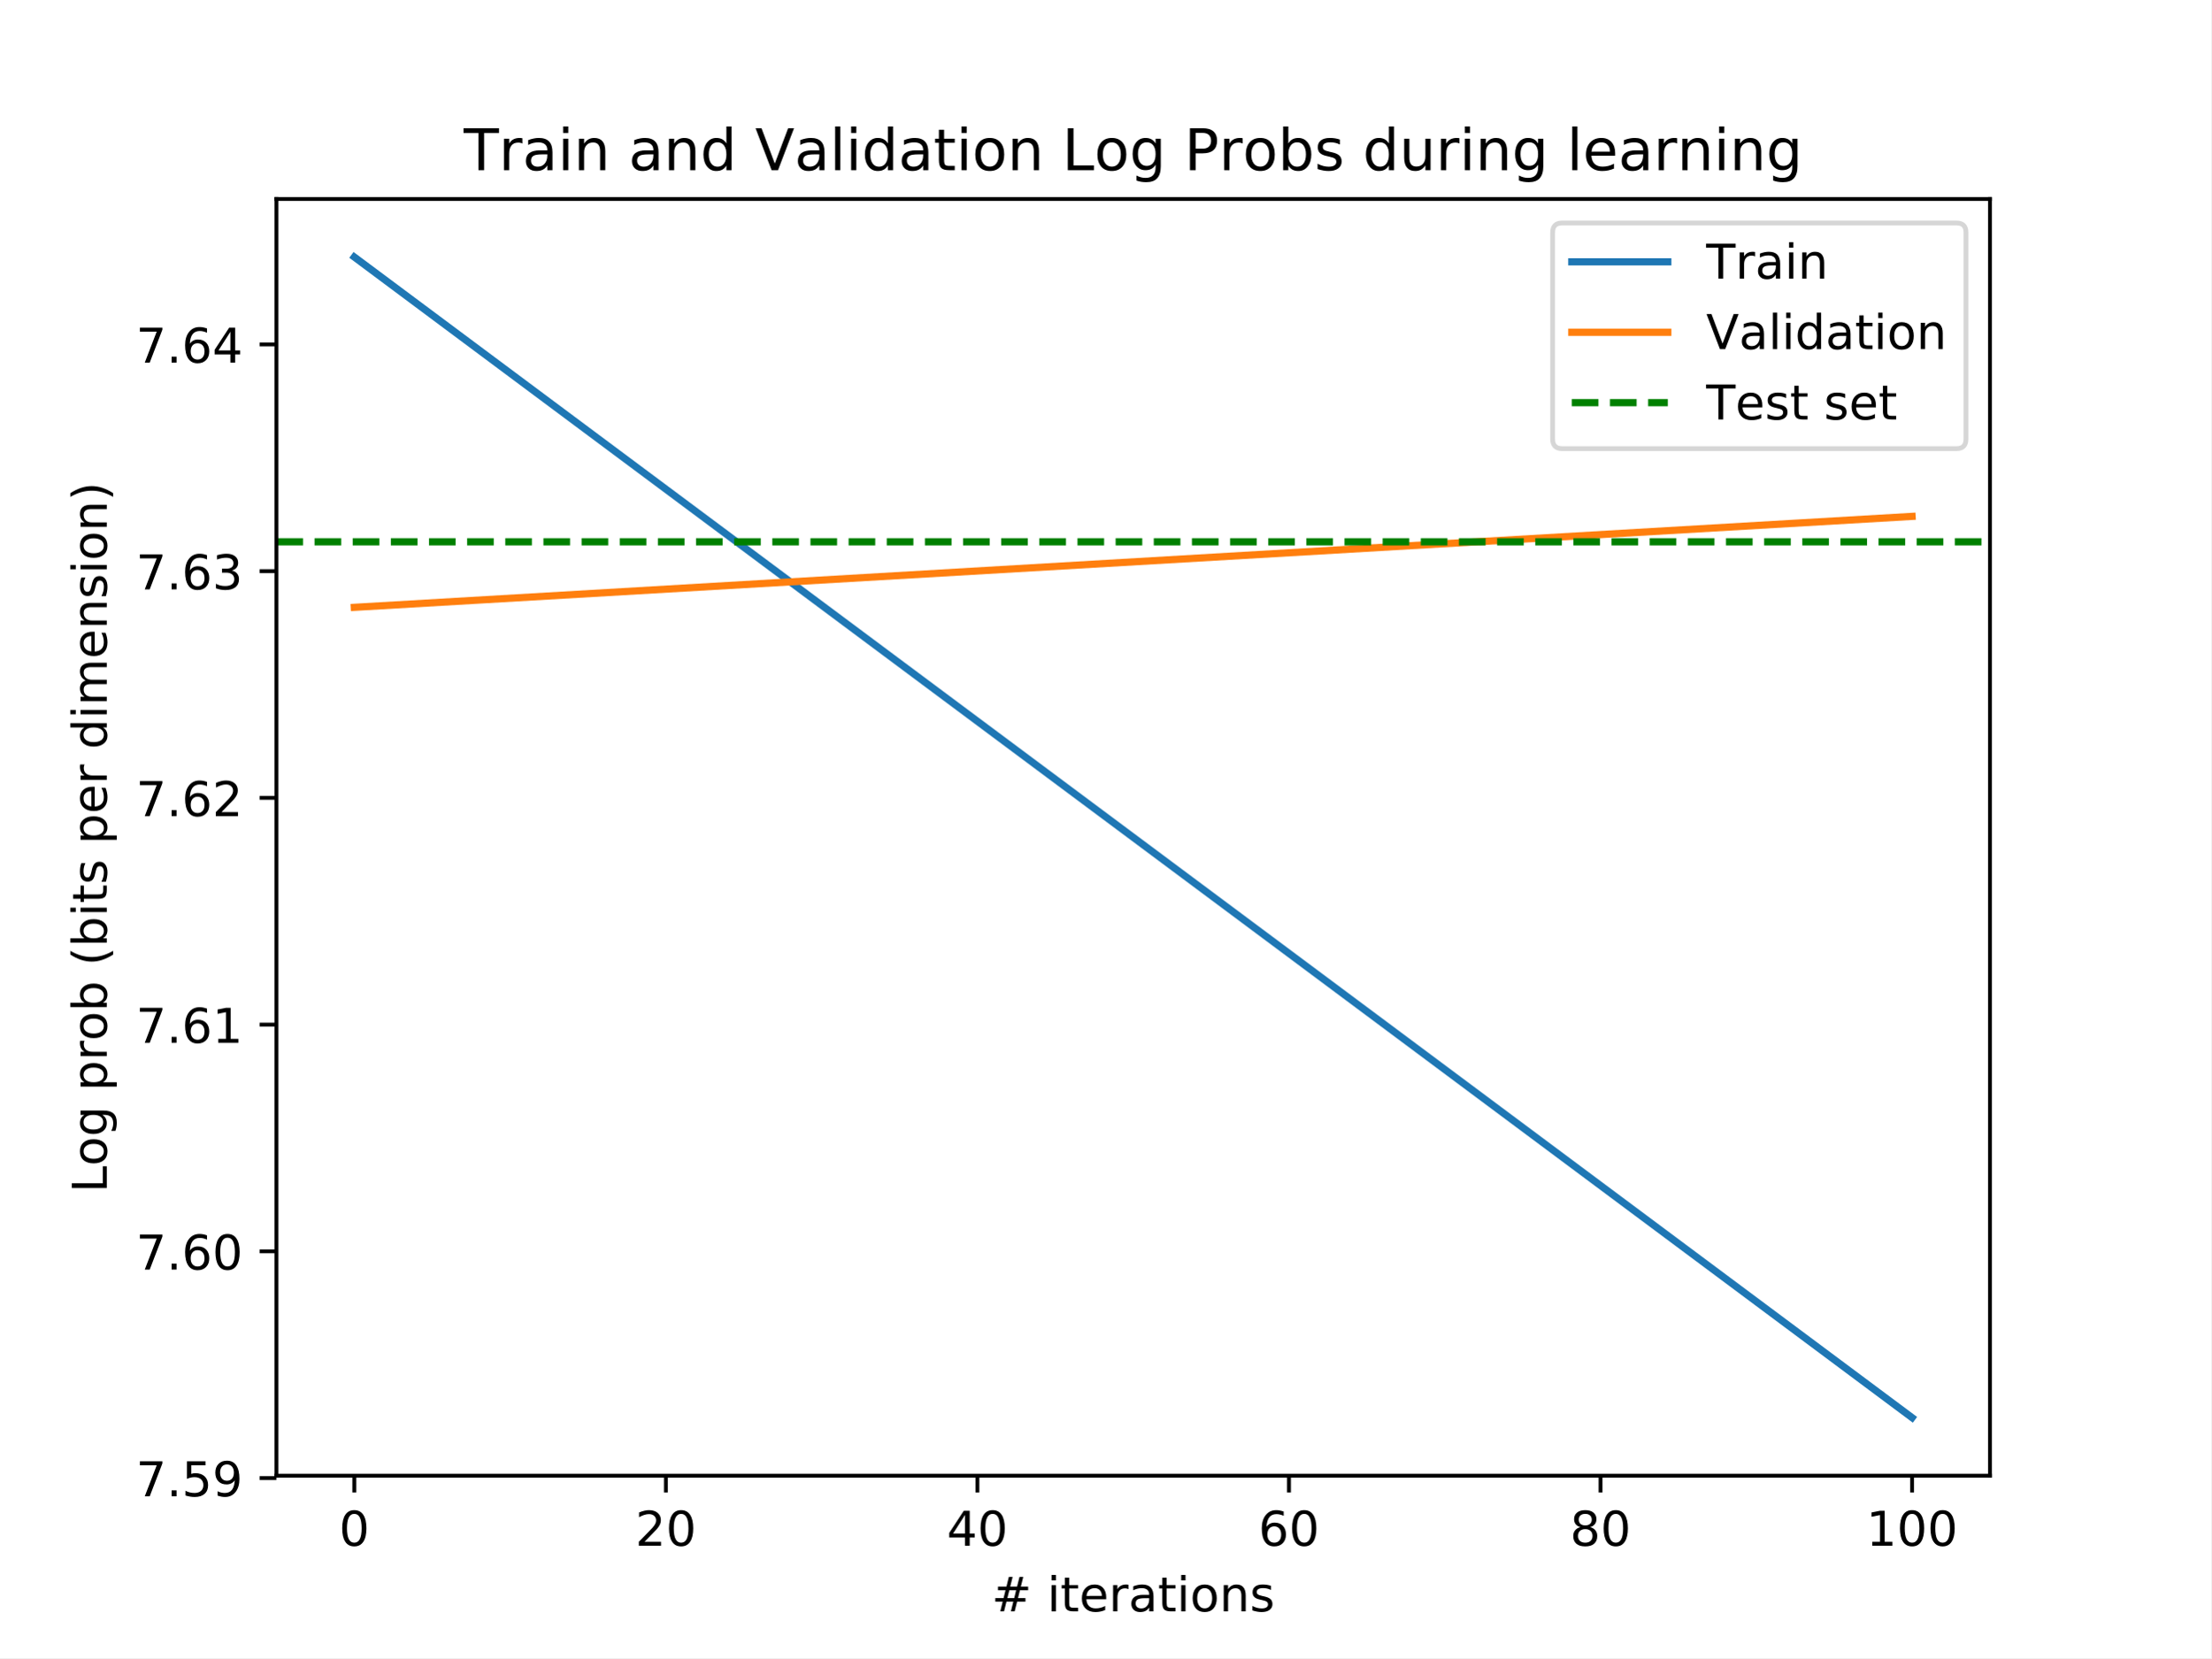
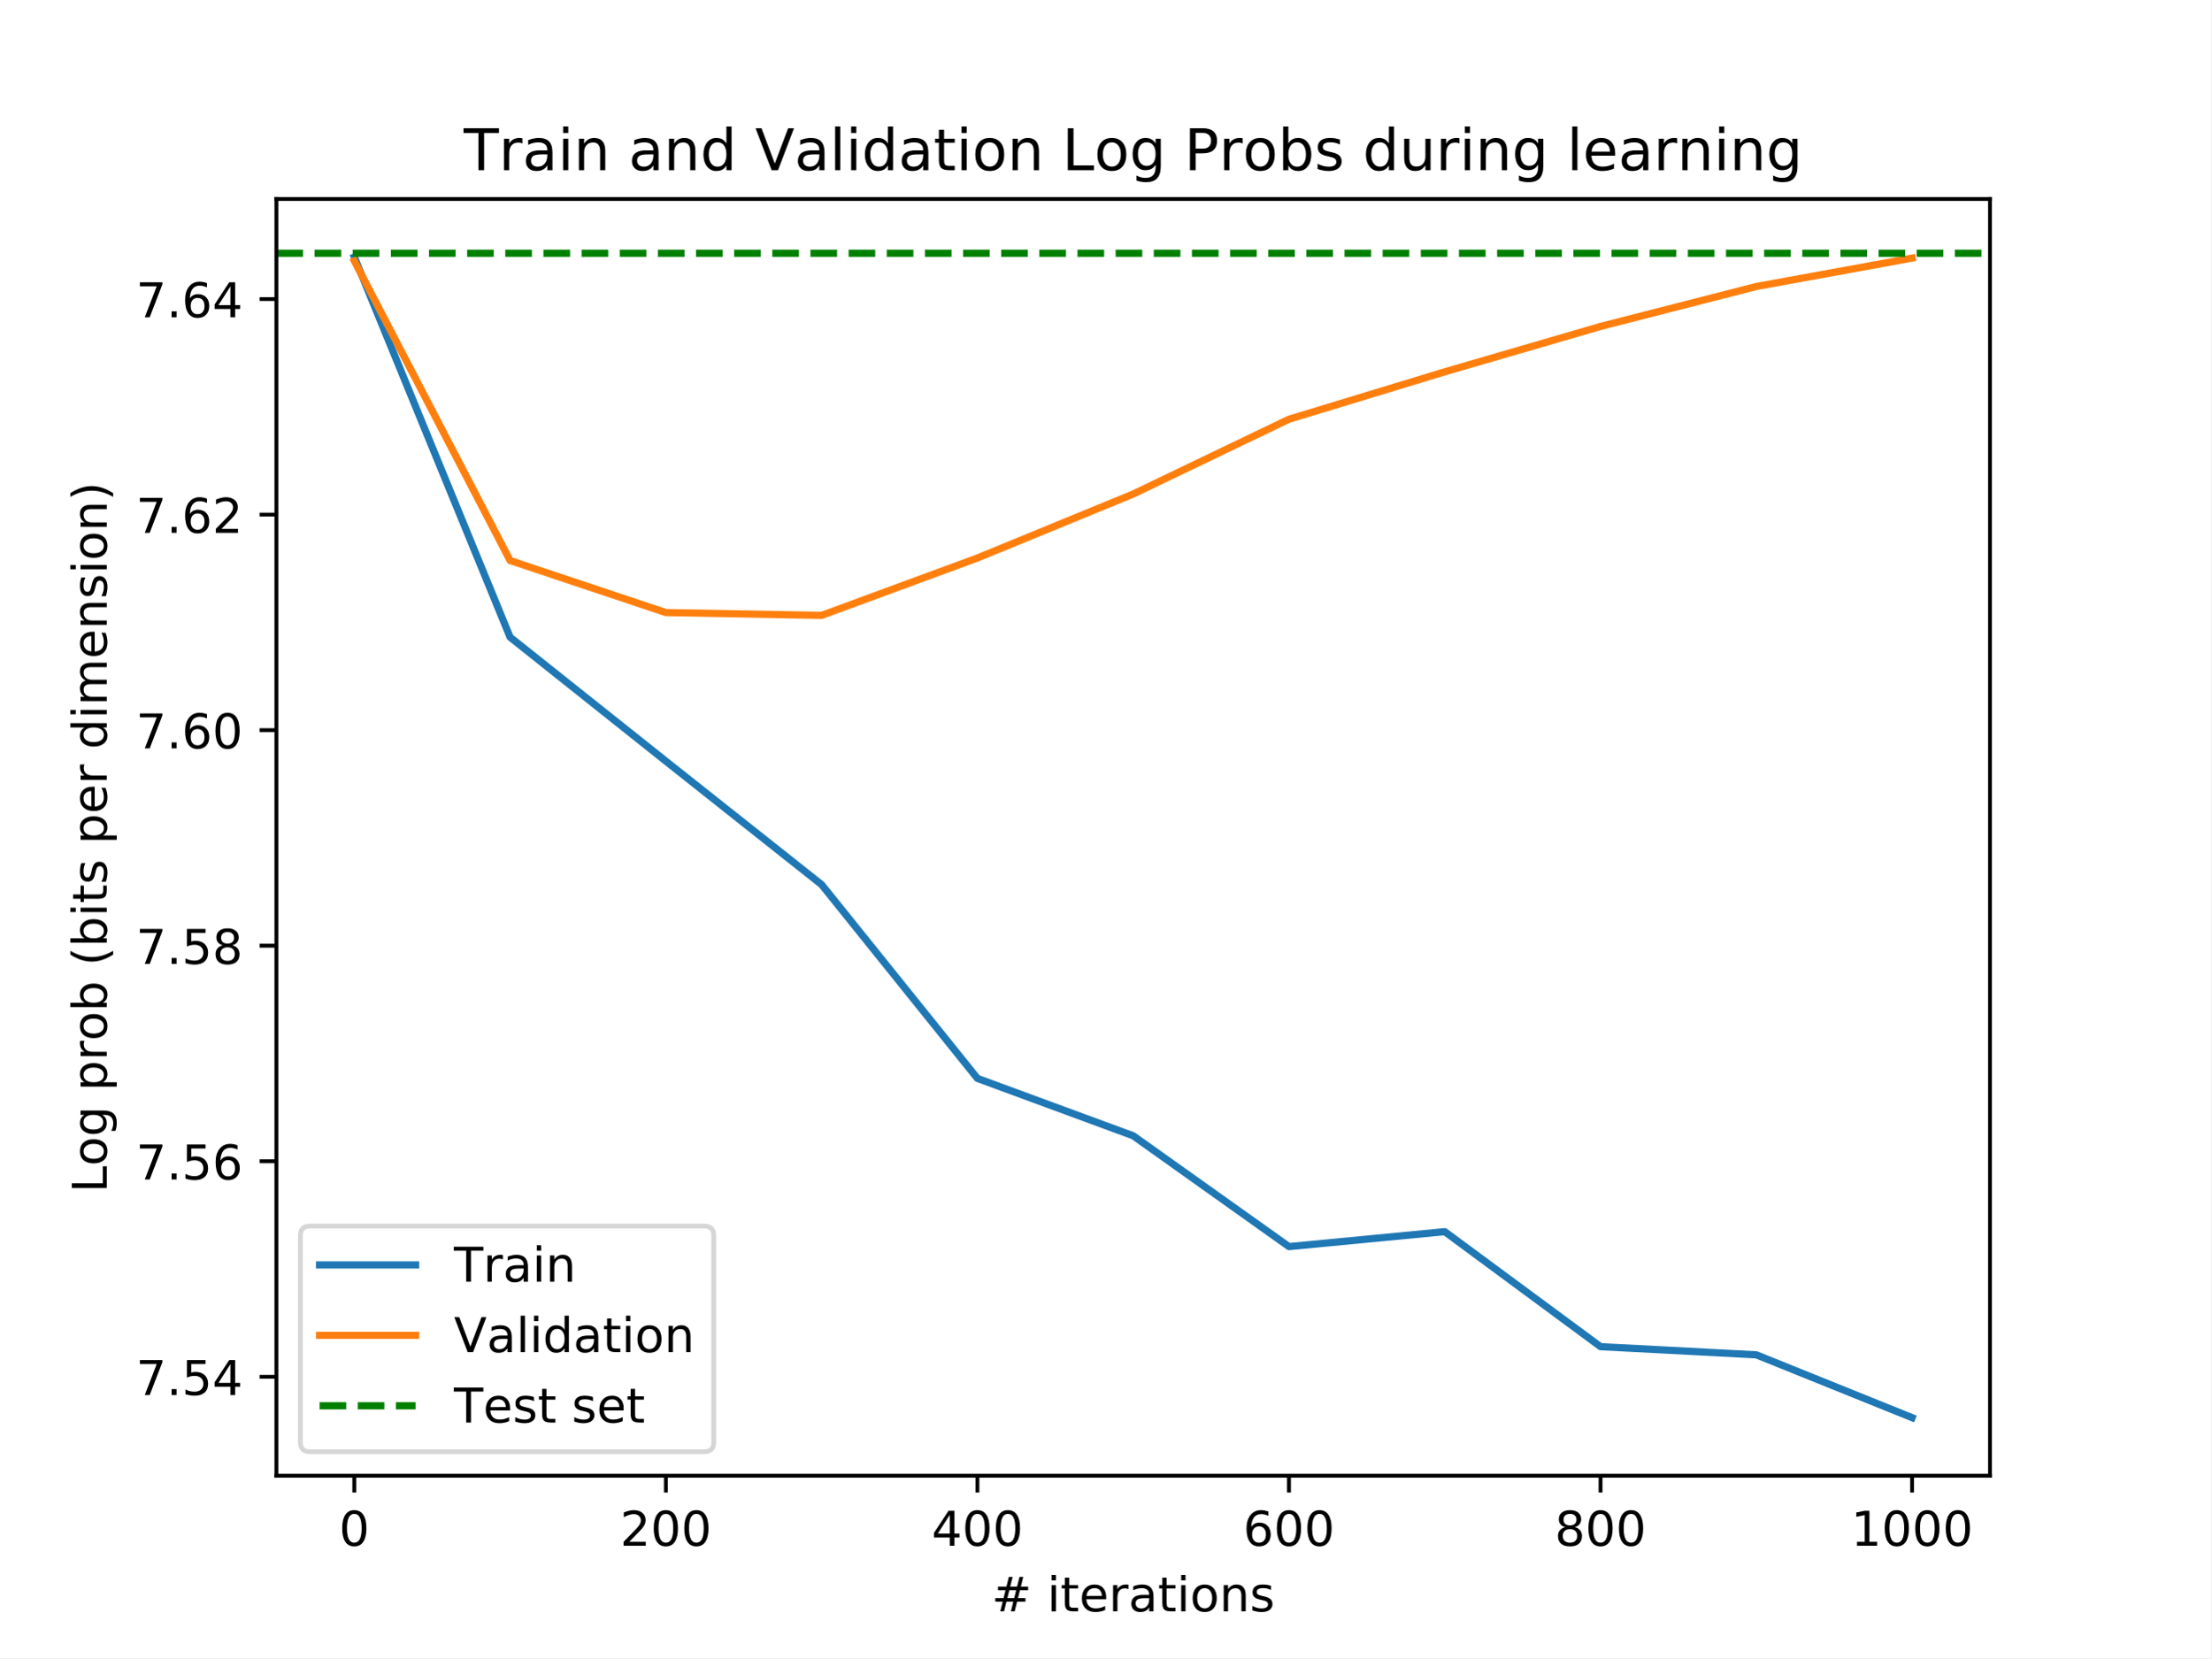
<svg xmlns="http://www.w3.org/2000/svg" xmlns:xlink="http://www.w3.org/1999/xlink" height="345.6pt" version="1.1" viewBox="0 0 460.8 345.6" width="460.8pt">
  <defs>
    <style type="text/css">
*{stroke-linecap:butt;stroke-linejoin:round;}
  </style>
  </defs>
  <g id="figure_1">
    <g id="patch_1">
      <path d="M 0 345.6  L 460.8 345.6  L 460.8 0  L 0 0  z " style="fill:#ffffff;" />
    </g>
    <g id="axes_1">
      <g id="patch_2">
        <path d="M 57.6 307.584  L 414.72 307.584  L 414.72 41.472  L 57.6 41.472  z " style="fill:#ffffff;" />
      </g>
      <g id="matplotlib.axis_1">
        <g id="xtick_1">
          <g id="line2d_1">
            <defs>
-               <path d="M 0 0  L 0 3.5  " id="m08002d81bd" style="stroke:#000000;stroke-width:0.8;" />
-             </defs>
-             <g>
-               <use style="stroke:#000000;stroke-width:0.8;" x="73.833" xlink:href="#m08002d81bd" y="307.584" />
+               <path d="M 0 0  L 0 3.5  " id="me7a1c5519e" style="stroke:#000000;stroke-width:0.8;" />
+             </defs>
+             <g>
+               <use style="stroke:#000000;stroke-width:0.8;" x="73.833" xlink:href="#me7a1c5519e" y="307.584" />
            </g>
          </g>
          <g id="text_1">
            <defs>
              <path d="M 31.781 66.406  Q 24.172 66.406 20.328 58.906  Q 16.5 51.422 16.5 36.375  Q 16.5 21.391 20.328 13.891  Q 24.172 6.391 31.781 6.391  Q 39.453 6.391 43.281 13.891  Q 47.125 21.391 47.125 36.375  Q 47.125 51.422 43.281 58.906  Q 39.453 66.406 31.781 66.406  z M 31.781 74.219  Q 44.047 74.219 50.516 64.516  Q 56.984 54.828 56.984 36.375  Q 56.984 17.969 50.516 8.266  Q 44.047 -1.422 31.781 -1.422  Q 19.531 -1.422 13.062 8.266  Q 6.594 17.969 6.594 36.375  Q 6.594 54.828 13.062 64.516  Q 19.531 74.219 31.781 74.219  z " id="DejaVuSans-48" />
            </defs>
            <g transform="translate(70.65148 322.1824)scale(0.1 -0.1)">
              <use xlink:href="#DejaVuSans-48" />
            </g>
          </g>
        </g>
        <g id="xtick_2">
          <g id="line2d_2">
            <g>
-               <use style="stroke:#000000;stroke-width:0.8;" x="138.764" xlink:href="#m08002d81bd" y="307.584" />
+               <use style="stroke:#000000;stroke-width:0.8;" x="138.764" xlink:href="#me7a1c5519e" y="307.584" />
            </g>
          </g>
          <g id="text_2">
            <defs>
              <path d="M 19.188 8.297  L 53.609 8.297  L 53.609 0  L 7.328 0  L 7.328 8.297  Q 12.938 14.109 22.625 23.891  Q 32.328 33.688 34.812 36.531  Q 39.547 41.844 41.422 45.531  Q 43.312 49.219 43.312 52.781  Q 43.312 58.594 39.234 62.25  Q 35.156 65.922 28.609 65.922  Q 23.969 65.922 18.812 64.312  Q 13.672 62.703 7.812 59.422  L 7.812 69.391  Q 13.766 71.781 18.938 73  Q 24.125 74.219 28.422 74.219  Q 39.75 74.219 46.484 68.547  Q 53.219 62.891 53.219 53.422  Q 53.219 48.922 51.531 44.891  Q 49.859 40.875 45.406 35.406  Q 44.188 33.984 37.641 27.219  Q 31.109 20.453 19.188 8.297  z " id="DejaVuSans-50" />
            </defs>
-             <g transform="translate(132.4011 322.1824)scale(0.1 -0.1)">
+             <g transform="translate(129.2199 322.1824)scale(0.1 -0.1)">
              <use xlink:href="#DejaVuSans-50" />
              <use x="63.623" xlink:href="#DejaVuSans-48" />
+               <use x="127.246" xlink:href="#DejaVuSans-48" />
            </g>
          </g>
        </g>
        <g id="xtick_3">
          <g id="line2d_3">
            <g>
-               <use style="stroke:#000000;stroke-width:0.8;" x="203.695" xlink:href="#m08002d81bd" y="307.584" />
+               <use style="stroke:#000000;stroke-width:0.8;" x="203.695" xlink:href="#me7a1c5519e" y="307.584" />
            </g>
          </g>
          <g id="text_3">
            <defs>
              <path d="M 37.797 64.312  L 12.891 25.391  L 37.797 25.391  z M 35.203 72.906  L 47.609 72.906  L 47.609 25.391  L 58.016 25.391  L 58.016 17.188  L 47.609 17.188  L 47.609 0  L 37.797 0  L 37.797 17.188  L 4.891 17.188  L 4.891 26.703  z " id="DejaVuSans-52" />
            </defs>
-             <g transform="translate(197.332 322.1824)scale(0.1 -0.1)">
+             <g transform="translate(194.1508 322.1824)scale(0.1 -0.1)">
              <use xlink:href="#DejaVuSans-52" />
              <use x="63.623" xlink:href="#DejaVuSans-48" />
+               <use x="127.246" xlink:href="#DejaVuSans-48" />
            </g>
          </g>
        </g>
        <g id="xtick_4">
          <g id="line2d_4">
            <g>
-               <use style="stroke:#000000;stroke-width:0.8;" x="268.625" xlink:href="#m08002d81bd" y="307.584" />
+               <use style="stroke:#000000;stroke-width:0.8;" x="268.625" xlink:href="#me7a1c5519e" y="307.584" />
            </g>
          </g>
          <g id="text_4">
            <defs>
              <path d="M 33.016 40.375  Q 26.375 40.375 22.484 35.828  Q 18.609 31.297 18.609 23.391  Q 18.609 15.531 22.484 10.953  Q 26.375 6.391 33.016 6.391  Q 39.656 6.391 43.531 10.953  Q 47.406 15.531 47.406 23.391  Q 47.406 31.297 43.531 35.828  Q 39.656 40.375 33.016 40.375  z M 52.594 71.297  L 52.594 62.312  Q 48.875 64.062 45.094 64.984  Q 41.312 65.922 37.594 65.922  Q 27.828 65.922 22.672 59.328  Q 17.531 52.734 16.797 39.406  Q 19.672 43.656 24.016 45.922  Q 28.375 48.188 33.594 48.188  Q 44.578 48.188 50.953 41.516  Q 57.328 34.859 57.328 23.391  Q 57.328 12.156 50.688 5.359  Q 44.047 -1.422 33.016 -1.422  Q 20.359 -1.422 13.672 8.266  Q 6.984 17.969 6.984 36.375  Q 6.984 53.656 15.188 63.938  Q 23.391 74.219 37.203 74.219  Q 40.922 74.219 44.703 73.484  Q 48.484 72.75 52.594 71.297  z " id="DejaVuSans-54" />
            </defs>
-             <g transform="translate(262.263 322.1824)scale(0.1 -0.1)">
+             <g transform="translate(259.0817 322.1824)scale(0.1 -0.1)">
              <use xlink:href="#DejaVuSans-54" />
              <use x="63.623" xlink:href="#DejaVuSans-48" />
+               <use x="127.246" xlink:href="#DejaVuSans-48" />
            </g>
          </g>
        </g>
        <g id="xtick_5">
          <g id="line2d_5">
            <g>
-               <use style="stroke:#000000;stroke-width:0.8;" x="333.556" xlink:href="#m08002d81bd" y="307.584" />
+               <use style="stroke:#000000;stroke-width:0.8;" x="333.556" xlink:href="#me7a1c5519e" y="307.584" />
            </g>
          </g>
          <g id="text_5">
            <defs>
              <path d="M 31.781 34.625  Q 24.75 34.625 20.719 30.859  Q 16.703 27.094 16.703 20.516  Q 16.703 13.922 20.719 10.156  Q 24.75 6.391 31.781 6.391  Q 38.812 6.391 42.859 10.172  Q 46.922 13.969 46.922 20.516  Q 46.922 27.094 42.891 30.859  Q 38.875 34.625 31.781 34.625  z M 21.922 38.812  Q 15.578 40.375 12.031 44.719  Q 8.5 49.078 8.5 55.328  Q 8.5 64.062 14.719 69.141  Q 20.953 74.219 31.781 74.219  Q 42.672 74.219 48.875 69.141  Q 55.078 64.062 55.078 55.328  Q 55.078 49.078 51.531 44.719  Q 48 40.375 41.703 38.812  Q 48.828 37.156 52.797 32.312  Q 56.781 27.484 56.781 20.516  Q 56.781 9.906 50.312 4.234  Q 43.844 -1.422 31.781 -1.422  Q 19.734 -1.422 13.25 4.234  Q 6.781 9.906 6.781 20.516  Q 6.781 27.484 10.781 32.312  Q 14.797 37.156 21.922 38.812  z M 18.312 54.391  Q 18.312 48.734 21.844 45.562  Q 25.391 42.391 31.781 42.391  Q 38.141 42.391 41.719 45.562  Q 45.312 48.734 45.312 54.391  Q 45.312 60.062 41.719 63.234  Q 38.141 66.406 31.781 66.406  Q 25.391 66.406 21.844 63.234  Q 18.312 60.062 18.312 54.391  z " id="DejaVuSans-56" />
            </defs>
-             <g transform="translate(327.1939 322.1824)scale(0.1 -0.1)">
+             <g transform="translate(324.0126 322.1824)scale(0.1 -0.1)">
              <use xlink:href="#DejaVuSans-56" />
              <use x="63.623" xlink:href="#DejaVuSans-48" />
+               <use x="127.246" xlink:href="#DejaVuSans-48" />
            </g>
          </g>
        </g>
        <g id="xtick_6">
          <g id="line2d_6">
            <g>
-               <use style="stroke:#000000;stroke-width:0.8;" x="398.487" xlink:href="#m08002d81bd" y="307.584" />
+               <use style="stroke:#000000;stroke-width:0.8;" x="398.487" xlink:href="#me7a1c5519e" y="307.584" />
            </g>
          </g>
          <g id="text_6">
            <defs>
              <path d="M 12.406 8.297  L 28.516 8.297  L 28.516 63.922  L 10.984 60.406  L 10.984 69.391  L 28.422 72.906  L 38.281 72.906  L 38.281 8.297  L 54.391 8.297  L 54.391 0  L 12.406 0  z " id="DejaVuSans-49" />
            </defs>
-             <g transform="translate(388.9435 322.1824)scale(0.1 -0.1)">
+             <g transform="translate(385.7623 322.1824)scale(0.1 -0.1)">
              <use xlink:href="#DejaVuSans-49" />
              <use x="63.623" xlink:href="#DejaVuSans-48" />
              <use x="127.246" xlink:href="#DejaVuSans-48" />
+               <use x="190.869" xlink:href="#DejaVuSans-48" />
            </g>
          </g>
        </g>
        <g id="text_7">
          <defs>
            <path d="M 51.125 44  L 36.922 44  L 32.812 27.688  L 47.125 27.688  z M 43.797 71.781  L 38.719 51.516  L 52.984 51.516  L 58.109 71.781  L 65.922 71.781  L 60.891 51.516  L 76.125 51.516  L 76.125 44  L 58.984 44  L 54.984 27.688  L 70.516 27.688  L 70.516 20.219  L 53.078 20.219  L 48 0  L 40.188 0  L 45.219 20.219  L 30.906 20.219  L 25.875 0  L 18.016 0  L 23.094 20.219  L 7.719 20.219  L 7.719 27.688  L 24.906 27.688  L 29 44  L 13.281 44  L 13.281 51.516  L 30.906 51.516  L 35.891 71.781  z " id="DejaVuSans-35" />
            <path id="DejaVuSans-32" />
            <path d="M 9.422 54.688  L 18.406 54.688  L 18.406 0  L 9.422 0  z M 9.422 75.984  L 18.406 75.984  L 18.406 64.594  L 9.422 64.594  z " id="DejaVuSans-105" />
            <path d="M 18.312 70.219  L 18.312 54.688  L 36.812 54.688  L 36.812 47.703  L 18.312 47.703  L 18.312 18.016  Q 18.312 11.328 20.141 9.422  Q 21.969 7.516 27.594 7.516  L 36.812 7.516  L 36.812 0  L 27.594 0  Q 17.188 0 13.234 3.875  Q 9.281 7.766 9.281 18.016  L 9.281 47.703  L 2.688 47.703  L 2.688 54.688  L 9.281 54.688  L 9.281 70.219  z " id="DejaVuSans-116" />
            <path d="M 56.203 29.594  L 56.203 25.203  L 14.891 25.203  Q 15.484 15.922 20.484 11.062  Q 25.484 6.203 34.422 6.203  Q 39.594 6.203 44.453 7.469  Q 49.312 8.734 54.109 11.281  L 54.109 2.781  Q 49.266 0.734 44.188 -0.344  Q 39.109 -1.422 33.891 -1.422  Q 20.797 -1.422 13.156 6.188  Q 5.516 13.812 5.516 26.812  Q 5.516 40.234 12.766 48.109  Q 20.016 56 32.328 56  Q 43.359 56 49.781 48.891  Q 56.203 41.797 56.203 29.594  z M 47.219 32.234  Q 47.125 39.594 43.094 43.984  Q 39.062 48.391 32.422 48.391  Q 24.906 48.391 20.391 44.141  Q 15.875 39.891 15.188 32.172  z " id="DejaVuSans-101" />
            <path d="M 41.109 46.297  Q 39.594 47.172 37.812 47.578  Q 36.031 48 33.891 48  Q 26.266 48 22.188 43.047  Q 18.109 38.094 18.109 28.812  L 18.109 0  L 9.078 0  L 9.078 54.688  L 18.109 54.688  L 18.109 46.188  Q 20.953 51.172 25.484 53.578  Q 30.031 56 36.531 56  Q 37.453 56 38.578 55.875  Q 39.703 55.766 41.062 55.516  z " id="DejaVuSans-114" />
            <path d="M 34.281 27.484  Q 23.391 27.484 19.188 25  Q 14.984 22.516 14.984 16.5  Q 14.984 11.719 18.141 8.906  Q 21.297 6.109 26.703 6.109  Q 34.188 6.109 38.703 11.406  Q 43.219 16.703 43.219 25.484  L 43.219 27.484  z M 52.203 31.203  L 52.203 0  L 43.219 0  L 43.219 8.297  Q 40.141 3.328 35.547 0.953  Q 30.953 -1.422 24.312 -1.422  Q 15.922 -1.422 10.953 3.297  Q 6 8.016 6 15.922  Q 6 25.141 12.172 29.828  Q 18.359 34.516 30.609 34.516  L 43.219 34.516  L 43.219 35.406  Q 43.219 41.609 39.141 45  Q 35.062 48.391 27.688 48.391  Q 23 48.391 18.547 47.266  Q 14.109 46.141 10.016 43.891  L 10.016 52.203  Q 14.938 54.109 19.578 55.047  Q 24.219 56 28.609 56  Q 40.484 56 46.344 49.844  Q 52.203 43.703 52.203 31.203  z " id="DejaVuSans-97" />
            <path d="M 30.609 48.391  Q 23.391 48.391 19.188 42.75  Q 14.984 37.109 14.984 27.297  Q 14.984 17.484 19.156 11.844  Q 23.344 6.203 30.609 6.203  Q 37.797 6.203 41.984 11.859  Q 46.188 17.531 46.188 27.297  Q 46.188 37.016 41.984 42.703  Q 37.797 48.391 30.609 48.391  z M 30.609 56  Q 42.328 56 49.016 48.375  Q 55.719 40.766 55.719 27.297  Q 55.719 13.875 49.016 6.219  Q 42.328 -1.422 30.609 -1.422  Q 18.844 -1.422 12.172 6.219  Q 5.516 13.875 5.516 27.297  Q 5.516 40.766 12.172 48.375  Q 18.844 56 30.609 56  z " id="DejaVuSans-111" />
            <path d="M 54.891 33.016  L 54.891 0  L 45.906 0  L 45.906 32.719  Q 45.906 40.484 42.875 44.328  Q 39.844 48.188 33.797 48.188  Q 26.516 48.188 22.312 43.547  Q 18.109 38.922 18.109 30.906  L 18.109 0  L 9.078 0  L 9.078 54.688  L 18.109 54.688  L 18.109 46.188  Q 21.344 51.125 25.703 53.562  Q 30.078 56 35.797 56  Q 45.219 56 50.047 50.172  Q 54.891 44.344 54.891 33.016  z " id="DejaVuSans-110" />
            <path d="M 44.281 53.078  L 44.281 44.578  Q 40.484 46.531 36.375 47.5  Q 32.281 48.484 27.875 48.484  Q 21.188 48.484 17.844 46.438  Q 14.5 44.391 14.5 40.281  Q 14.5 37.156 16.891 35.375  Q 19.281 33.594 26.516 31.984  L 29.594 31.297  Q 39.156 29.25 43.188 25.516  Q 47.219 21.781 47.219 15.094  Q 47.219 7.469 41.188 3.016  Q 35.156 -1.422 24.609 -1.422  Q 20.219 -1.422 15.453 -0.562  Q 10.688 0.297 5.422 2  L 5.422 11.281  Q 10.406 8.688 15.234 7.391  Q 20.062 6.109 24.812 6.109  Q 31.156 6.109 34.562 8.281  Q 37.984 10.453 37.984 14.406  Q 37.984 18.062 35.516 20.016  Q 33.062 21.969 24.703 23.781  L 21.578 24.516  Q 13.234 26.266 9.516 29.906  Q 5.812 33.547 5.812 39.891  Q 5.812 47.609 11.281 51.797  Q 16.75 56 26.812 56  Q 31.781 56 36.172 55.266  Q 40.578 54.547 44.281 53.078  z " id="DejaVuSans-115" />
          </defs>
          <g transform="translate(206.6538 335.8606)scale(0.1 -0.1)">
            <use xlink:href="#DejaVuSans-35" />
            <use x="83.789" xlink:href="#DejaVuSans-32" />
            <use x="115.576" xlink:href="#DejaVuSans-105" />
            <use x="143.359" xlink:href="#DejaVuSans-116" />
            <use x="182.568" xlink:href="#DejaVuSans-101" />
            <use x="244.092" xlink:href="#DejaVuSans-114" />
            <use x="285.205" xlink:href="#DejaVuSans-97" />
            <use x="346.484" xlink:href="#DejaVuSans-116" />
            <use x="385.693" xlink:href="#DejaVuSans-105" />
            <use x="413.477" xlink:href="#DejaVuSans-111" />
            <use x="474.658" xlink:href="#DejaVuSans-110" />
            <use x="538.037" xlink:href="#DejaVuSans-115" />
          </g>
        </g>
      </g>
      <g id="matplotlib.axis_2">
        <g id="ytick_1">
          <g id="line2d_7">
            <defs>
-               <path d="M 0 0  L -3.5 0  " id="m781fb4042c" style="stroke:#000000;stroke-width:0.8;" />
-             </defs>
-             <g>
-               <use style="stroke:#000000;stroke-width:0.8;" x="57.6" xlink:href="#m781fb4042c" y="308.079" />
+               <path d="M 0 0  L -3.5 0  " id="m3a2b6e3785" style="stroke:#000000;stroke-width:0.8;" />
+             </defs>
+             <g>
+               <use style="stroke:#000000;stroke-width:0.8;" x="57.6" xlink:href="#m3a2b6e3785" y="286.969" />
            </g>
          </g>
          <g id="text_8">
            <defs>
              <path d="M 8.203 72.906  L 55.078 72.906  L 55.078 68.703  L 28.609 0  L 18.312 0  L 43.219 64.594  L 8.203 64.594  z " id="DejaVuSans-55" />
              <path d="M 10.688 12.406  L 21 12.406  L 21 0  L 10.688 0  z " id="DejaVuSans-46" />
              <path d="M 10.797 72.906  L 49.516 72.906  L 49.516 64.594  L 19.828 64.594  L 19.828 46.734  Q 21.969 47.469 24.109 47.828  Q 26.266 48.188 28.422 48.188  Q 40.625 48.188 47.75 41.5  Q 54.891 34.812 54.891 23.391  Q 54.891 11.625 47.562 5.094  Q 40.234 -1.422 26.906 -1.422  Q 22.312 -1.422 17.547 -0.641  Q 12.797 0.141 7.719 1.703  L 7.719 11.625  Q 12.109 9.234 16.797 8.062  Q 21.484 6.891 26.703 6.891  Q 35.156 6.891 40.078 11.328  Q 45.016 15.766 45.016 23.391  Q 45.016 31 40.078 35.438  Q 35.156 39.891 26.703 39.891  Q 22.75 39.891 18.812 39.016  Q 14.891 38.141 10.797 36.281  z " id="DejaVuSans-53" />
-               <path d="M 10.984 1.516  L 10.984 10.5  Q 14.703 8.734 18.5 7.812  Q 22.312 6.891 25.984 6.891  Q 35.75 6.891 40.891 13.453  Q 46.047 20.016 46.781 33.406  Q 43.953 29.203 39.594 26.953  Q 35.25 24.703 29.984 24.703  Q 19.047 24.703 12.672 31.312  Q 6.297 37.938 6.297 49.422  Q 6.297 60.641 12.938 67.422  Q 19.578 74.219 30.609 74.219  Q 43.266 74.219 49.922 64.516  Q 56.594 54.828 56.594 36.375  Q 56.594 19.141 48.406 8.859  Q 40.234 -1.422 26.422 -1.422  Q 22.703 -1.422 18.891 -0.688  Q 15.094 0.047 10.984 1.516  z M 30.609 32.422  Q 37.25 32.422 41.125 36.953  Q 45.016 41.5 45.016 49.422  Q 45.016 57.281 41.125 61.844  Q 37.25 66.406 30.609 66.406  Q 23.969 66.406 20.094 61.844  Q 16.219 57.281 16.219 49.422  Q 16.219 41.5 20.094 36.953  Q 23.969 32.422 30.609 32.422  z " id="DejaVuSans-57" />
-             </defs>
-             <g transform="translate(28.33438 311.8785)scale(0.1 -0.1)">
+             </defs>
+             <g transform="translate(28.33438 290.768)scale(0.1 -0.1)">
              <use xlink:href="#DejaVuSans-55" />
              <use x="63.623" xlink:href="#DejaVuSans-46" />
              <use x="95.41" xlink:href="#DejaVuSans-53" />
-               <use x="159.033" xlink:href="#DejaVuSans-57" />
+               <use x="159.033" xlink:href="#DejaVuSans-52" />
            </g>
          </g>
        </g>
        <g id="ytick_2">
          <g id="line2d_8">
            <g>
-               <use style="stroke:#000000;stroke-width:0.8;" x="57.6" xlink:href="#m781fb4042c" y="260.819" />
+               <use style="stroke:#000000;stroke-width:0.8;" x="57.6" xlink:href="#m3a2b6e3785" y="242.04" />
            </g>
          </g>
          <g id="text_9">
-             <g transform="translate(28.33438 264.6183)scale(0.1 -0.1)">
+             <g transform="translate(28.33438 245.8394)scale(0.1 -0.1)">
+               <use xlink:href="#DejaVuSans-55" />
+               <use x="63.623" xlink:href="#DejaVuSans-46" />
+               <use x="95.41" xlink:href="#DejaVuSans-53" />
+               <use x="159.033" xlink:href="#DejaVuSans-54" />
+             </g>
+           </g>
+         </g>
+         <g id="ytick_3">
+           <g id="line2d_9">
+             <g>
+               <use style="stroke:#000000;stroke-width:0.8;" x="57.6" xlink:href="#m3a2b6e3785" y="197.112" />
+             </g>
+           </g>
+           <g id="text_10">
+             <g transform="translate(28.33438 200.9108)scale(0.1 -0.1)">
+               <use xlink:href="#DejaVuSans-55" />
+               <use x="63.623" xlink:href="#DejaVuSans-46" />
+               <use x="95.41" xlink:href="#DejaVuSans-53" />
+               <use x="159.033" xlink:href="#DejaVuSans-56" />
+             </g>
+           </g>
+         </g>
+         <g id="ytick_4">
+           <g id="line2d_10">
+             <g>
+               <use style="stroke:#000000;stroke-width:0.8;" x="57.6" xlink:href="#m3a2b6e3785" y="152.183" />
+             </g>
+           </g>
+           <g id="text_11">
+             <g transform="translate(28.33438 155.9822)scale(0.1 -0.1)">
              <use xlink:href="#DejaVuSans-55" />
              <use x="63.623" xlink:href="#DejaVuSans-46" />
              <use x="95.41" xlink:href="#DejaVuSans-54" />
              <use x="159.033" xlink:href="#DejaVuSans-48" />
            </g>
          </g>
        </g>
-         <g id="ytick_3">
-           <g id="line2d_9">
-             <g>
-               <use style="stroke:#000000;stroke-width:0.8;" x="57.6" xlink:href="#m781fb4042c" y="213.559" />
-             </g>
-           </g>
-           <g id="text_10">
-             <g transform="translate(28.33438 217.3581)scale(0.1 -0.1)">
-               <use xlink:href="#DejaVuSans-55" />
-               <use x="63.623" xlink:href="#DejaVuSans-46" />
-               <use x="95.41" xlink:href="#DejaVuSans-54" />
-               <use x="159.033" xlink:href="#DejaVuSans-49" />
-             </g>
-           </g>
-         </g>
-         <g id="ytick_4">
-           <g id="line2d_10">
-             <g>
-               <use style="stroke:#000000;stroke-width:0.8;" x="57.6" xlink:href="#m781fb4042c" y="166.299" />
-             </g>
-           </g>
-           <g id="text_11">
-             <g transform="translate(28.33438 170.0979)scale(0.1 -0.1)">
+         <g id="ytick_5">
+           <g id="line2d_11">
+             <g>
+               <use style="stroke:#000000;stroke-width:0.8;" x="57.6" xlink:href="#m3a2b6e3785" y="107.254" />
+             </g>
+           </g>
+           <g id="text_12">
+             <g transform="translate(28.33438 111.0535)scale(0.1 -0.1)">
              <use xlink:href="#DejaVuSans-55" />
              <use x="63.623" xlink:href="#DejaVuSans-46" />
              <use x="95.41" xlink:href="#DejaVuSans-54" />
              <use x="159.033" xlink:href="#DejaVuSans-50" />
            </g>
          </g>
        </g>
-         <g id="ytick_5">
-           <g id="line2d_11">
-             <g>
-               <use style="stroke:#000000;stroke-width:0.8;" x="57.6" xlink:href="#m781fb4042c" y="119.038" />
-             </g>
-           </g>
-           <g id="text_12">
-             <defs>
-               <path d="M 40.578 39.312  Q 47.656 37.797 51.625 33  Q 55.609 28.219 55.609 21.188  Q 55.609 10.406 48.188 4.484  Q 40.766 -1.422 27.094 -1.422  Q 22.516 -1.422 17.656 -0.516  Q 12.797 0.391 7.625 2.203  L 7.625 11.719  Q 11.719 9.328 16.594 8.109  Q 21.484 6.891 26.812 6.891  Q 36.078 6.891 40.938 10.547  Q 45.797 14.203 45.797 21.188  Q 45.797 27.641 41.281 31.266  Q 36.766 34.906 28.719 34.906  L 20.219 34.906  L 20.219 43.016  L 29.109 43.016  Q 36.375 43.016 40.234 45.922  Q 44.094 48.828 44.094 54.297  Q 44.094 59.906 40.109 62.906  Q 36.141 65.922 28.719 65.922  Q 24.656 65.922 20.016 65.031  Q 15.375 64.156 9.812 62.312  L 9.812 71.094  Q 15.438 72.656 20.344 73.438  Q 25.25 74.219 29.594 74.219  Q 40.828 74.219 47.359 69.109  Q 53.906 64.016 53.906 55.328  Q 53.906 49.266 50.438 45.094  Q 46.969 40.922 40.578 39.312  z " id="DejaVuSans-51" />
-             </defs>
-             <g transform="translate(28.33438 122.8377)scale(0.1 -0.1)">
-               <use xlink:href="#DejaVuSans-55" />
-               <use x="63.623" xlink:href="#DejaVuSans-46" />
-               <use x="95.41" xlink:href="#DejaVuSans-54" />
-               <use x="159.033" xlink:href="#DejaVuSans-51" />
-             </g>
-           </g>
-         </g>
        <g id="ytick_6">
          <g id="line2d_12">
            <g>
-               <use style="stroke:#000000;stroke-width:0.8;" x="57.6" xlink:href="#m781fb4042c" y="71.778" />
+               <use style="stroke:#000000;stroke-width:0.8;" x="57.6" xlink:href="#m3a2b6e3785" y="62.326" />
            </g>
          </g>
          <g id="text_13">
-             <g transform="translate(28.33438 75.57746)scale(0.1 -0.1)">
+             <g transform="translate(28.33438 66.1249)scale(0.1 -0.1)">
              <use xlink:href="#DejaVuSans-55" />
              <use x="63.623" xlink:href="#DejaVuSans-46" />
              <use x="95.41" xlink:href="#DejaVuSans-54" />
              <use x="159.033" xlink:href="#DejaVuSans-52" />
            </g>
          </g>
        </g>
        <g id="text_14">
          <defs>
            <path d="M 9.812 72.906  L 19.672 72.906  L 19.672 8.297  L 55.172 8.297  L 55.172 0  L 9.812 0  z " id="DejaVuSans-76" />
            <path d="M 45.406 27.984  Q 45.406 37.75 41.375 43.109  Q 37.359 48.484 30.078 48.484  Q 22.859 48.484 18.828 43.109  Q 14.797 37.75 14.797 27.984  Q 14.797 18.266 18.828 12.891  Q 22.859 7.516 30.078 7.516  Q 37.359 7.516 41.375 12.891  Q 45.406 18.266 45.406 27.984  z M 54.391 6.781  Q 54.391 -7.172 48.188 -13.984  Q 42 -20.797 29.203 -20.797  Q 24.469 -20.797 20.266 -20.094  Q 16.062 -19.391 12.109 -17.922  L 12.109 -9.188  Q 16.062 -11.328 19.922 -12.344  Q 23.781 -13.375 27.781 -13.375  Q 36.625 -13.375 41.016 -8.766  Q 45.406 -4.156 45.406 5.172  L 45.406 9.625  Q 42.625 4.781 38.281 2.391  Q 33.938 0 27.875 0  Q 17.828 0 11.672 7.656  Q 5.516 15.328 5.516 27.984  Q 5.516 40.672 11.672 48.328  Q 17.828 56 27.875 56  Q 33.938 56 38.281 53.609  Q 42.625 51.219 45.406 46.391  L 45.406 54.688  L 54.391 54.688  z " id="DejaVuSans-103" />
            <path d="M 18.109 8.203  L 18.109 -20.797  L 9.078 -20.797  L 9.078 54.688  L 18.109 54.688  L 18.109 46.391  Q 20.953 51.266 25.266 53.625  Q 29.594 56 35.594 56  Q 45.562 56 51.781 48.094  Q 58.016 40.188 58.016 27.297  Q 58.016 14.406 51.781 6.484  Q 45.562 -1.422 35.594 -1.422  Q 29.594 -1.422 25.266 0.953  Q 20.953 3.328 18.109 8.203  z M 48.688 27.297  Q 48.688 37.203 44.609 42.844  Q 40.531 48.484 33.406 48.484  Q 26.266 48.484 22.188 42.844  Q 18.109 37.203 18.109 27.297  Q 18.109 17.391 22.188 11.75  Q 26.266 6.109 33.406 6.109  Q 40.531 6.109 44.609 11.75  Q 48.688 17.391 48.688 27.297  z " id="DejaVuSans-112" />
            <path d="M 48.688 27.297  Q 48.688 37.203 44.609 42.844  Q 40.531 48.484 33.406 48.484  Q 26.266 48.484 22.188 42.844  Q 18.109 37.203 18.109 27.297  Q 18.109 17.391 22.188 11.75  Q 26.266 6.109 33.406 6.109  Q 40.531 6.109 44.609 11.75  Q 48.688 17.391 48.688 27.297  z M 18.109 46.391  Q 20.953 51.266 25.266 53.625  Q 29.594 56 35.594 56  Q 45.562 56 51.781 48.094  Q 58.016 40.188 58.016 27.297  Q 58.016 14.406 51.781 6.484  Q 45.562 -1.422 35.594 -1.422  Q 29.594 -1.422 25.266 0.953  Q 20.953 3.328 18.109 8.203  L 18.109 0  L 9.078 0  L 9.078 75.984  L 18.109 75.984  z " id="DejaVuSans-98" />
            <path d="M 31 75.875  Q 24.469 64.656 21.281 53.656  Q 18.109 42.672 18.109 31.391  Q 18.109 20.125 21.312 9.062  Q 24.516 -2 31 -13.188  L 23.188 -13.188  Q 15.875 -1.703 12.234 9.375  Q 8.594 20.453 8.594 31.391  Q 8.594 42.281 12.203 53.312  Q 15.828 64.359 23.188 75.875  z " id="DejaVuSans-40" />
            <path d="M 45.406 46.391  L 45.406 75.984  L 54.391 75.984  L 54.391 0  L 45.406 0  L 45.406 8.203  Q 42.578 3.328 38.25 0.953  Q 33.938 -1.422 27.875 -1.422  Q 17.969 -1.422 11.734 6.484  Q 5.516 14.406 5.516 27.297  Q 5.516 40.188 11.734 48.094  Q 17.969 56 27.875 56  Q 33.938 56 38.25 53.625  Q 42.578 51.266 45.406 46.391  z M 14.797 27.297  Q 14.797 17.391 18.875 11.75  Q 22.953 6.109 30.078 6.109  Q 37.203 6.109 41.297 11.75  Q 45.406 17.391 45.406 27.297  Q 45.406 37.203 41.297 42.844  Q 37.203 48.484 30.078 48.484  Q 22.953 48.484 18.875 42.844  Q 14.797 37.203 14.797 27.297  z " id="DejaVuSans-100" />
            <path d="M 52 44.188  Q 55.375 50.25 60.062 53.125  Q 64.75 56 71.094 56  Q 79.641 56 84.281 50.016  Q 88.922 44.047 88.922 33.016  L 88.922 0  L 79.891 0  L 79.891 32.719  Q 79.891 40.578 77.094 44.375  Q 74.312 48.188 68.609 48.188  Q 61.625 48.188 57.562 43.547  Q 53.516 38.922 53.516 30.906  L 53.516 0  L 44.484 0  L 44.484 32.719  Q 44.484 40.625 41.703 44.406  Q 38.922 48.188 33.109 48.188  Q 26.219 48.188 22.156 43.531  Q 18.109 38.875 18.109 30.906  L 18.109 0  L 9.078 0  L 9.078 54.688  L 18.109 54.688  L 18.109 46.188  Q 21.188 51.219 25.484 53.609  Q 29.781 56 35.688 56  Q 41.656 56 45.828 52.969  Q 50 49.953 52 44.188  z " id="DejaVuSans-109" />
            <path d="M 8.016 75.875  L 15.828 75.875  Q 23.141 64.359 26.781 53.312  Q 30.422 42.281 30.422 31.391  Q 30.422 20.453 26.781 9.375  Q 23.141 -1.703 15.828 -13.188  L 8.016 -13.188  Q 14.5 -2 17.703 9.062  Q 20.906 20.125 20.906 31.391  Q 20.906 42.672 17.703 53.656  Q 14.5 64.656 8.016 75.875  z " id="DejaVuSans-41" />
          </defs>
          <g transform="translate(22.25469 248.6014)rotate(-90)scale(0.1 -0.1)">
            <use xlink:href="#DejaVuSans-76" />
            <use x="55.697" xlink:href="#DejaVuSans-111" />
            <use x="116.879" xlink:href="#DejaVuSans-103" />
            <use x="180.355" xlink:href="#DejaVuSans-32" />
            <use x="212.143" xlink:href="#DejaVuSans-112" />
            <use x="275.619" xlink:href="#DejaVuSans-114" />
            <use x="316.701" xlink:href="#DejaVuSans-111" />
            <use x="377.883" xlink:href="#DejaVuSans-98" />
            <use x="441.359" xlink:href="#DejaVuSans-32" />
            <use x="473.146" xlink:href="#DejaVuSans-40" />
            <use x="512.16" xlink:href="#DejaVuSans-98" />
            <use x="575.637" xlink:href="#DejaVuSans-105" />
            <use x="603.42" xlink:href="#DejaVuSans-116" />
            <use x="642.629" xlink:href="#DejaVuSans-115" />
            <use x="694.729" xlink:href="#DejaVuSans-32" />
            <use x="726.516" xlink:href="#DejaVuSans-112" />
            <use x="789.992" xlink:href="#DejaVuSans-101" />
            <use x="851.516" xlink:href="#DejaVuSans-114" />
            <use x="892.629" xlink:href="#DejaVuSans-32" />
            <use x="924.416" xlink:href="#DejaVuSans-100" />
            <use x="987.893" xlink:href="#DejaVuSans-105" />
            <use x="1015.676" xlink:href="#DejaVuSans-109" />
            <use x="1113.088" xlink:href="#DejaVuSans-101" />
            <use x="1174.611" xlink:href="#DejaVuSans-110" />
            <use x="1237.99" xlink:href="#DejaVuSans-115" />
            <use x="1290.09" xlink:href="#DejaVuSans-105" />
            <use x="1317.873" xlink:href="#DejaVuSans-111" />
            <use x="1379.055" xlink:href="#DejaVuSans-110" />
            <use x="1442.434" xlink:href="#DejaVuSans-41" />
          </g>
        </g>
      </g>
      <g id="line2d_13">
-         <path clip-path="url(#p78fadf040b)" d="M 73.833 53.568  L 398.487 295.488  " style="fill:none;stroke:#1f77b4;stroke-linecap:square;stroke-width:1.5;" />
+         <path clip-path="url(#pfea0c13db5)" d="M 73.833 53.568  L 106.298 132.804  L 138.764 158.649  L 171.229 184.384  L 203.695 224.774  L 236.16 236.733  L 268.625 259.835  L 301.091 256.716  L 333.556 280.687  L 366.022 282.389  L 398.487 295.488  " style="fill:none;stroke:#1f77b4;stroke-linecap:square;stroke-width:1.5;" />
      </g>
      <g id="line2d_14">
-         <path clip-path="url(#p78fadf040b)" d="M 73.833 126.583  L 398.487 107.626  " style="fill:none;stroke:#ff7f0e;stroke-linecap:square;stroke-width:1.5;" />
+         <path clip-path="url(#pfea0c13db5)" d="M 73.833 54.366  L 106.298 116.83  L 138.764 127.676  L 171.229 128.259  L 203.695 116.301  L 236.16 102.966  L 268.625 87.376  L 301.091 77.495  L 333.556 68.034  L 366.022 59.709  L 398.487 53.787  " style="fill:none;stroke:#ff7f0e;stroke-linecap:square;stroke-width:1.5;" />
      </g>
      <g id="line2d_15">
-         <path clip-path="url(#p78fadf040b)" d="M 57.6 112.929  L 414.72 112.929  " style="fill:none;stroke:#008000;stroke-dasharray:5.55,2.4;stroke-dashoffset:0;stroke-width:1.5;" />
+         <path clip-path="url(#pfea0c13db5)" d="M 57.6 52.789  L 414.72 52.789  " style="fill:none;stroke:#008000;stroke-dasharray:5.55,2.4;stroke-dashoffset:0;stroke-width:1.5;" />
      </g>
      <g id="patch_3">
        <path d="M 57.6 307.584  L 57.6 41.472  " style="fill:none;stroke:#000000;stroke-linecap:square;stroke-linejoin:miter;stroke-width:0.8;" />
      </g>
      <g id="patch_4">
        <path d="M 414.72 307.584  L 414.72 41.472  " style="fill:none;stroke:#000000;stroke-linecap:square;stroke-linejoin:miter;stroke-width:0.8;" />
      </g>
      <g id="patch_5">
        <path d="M 57.6 307.584  L 414.72 307.584  " style="fill:none;stroke:#000000;stroke-linecap:square;stroke-linejoin:miter;stroke-width:0.8;" />
      </g>
      <g id="patch_6">
        <path d="M 57.6 41.472  L 414.72 41.472  " style="fill:none;stroke:#000000;stroke-linecap:square;stroke-linejoin:miter;stroke-width:0.8;" />
      </g>
      <g id="text_15">
        <defs>
          <path d="M -0.297 72.906  L 61.375 72.906  L 61.375 64.594  L 35.5 64.594  L 35.5 0  L 25.594 0  L 25.594 64.594  L -0.297 64.594  z " id="DejaVuSans-84" />
          <path d="M 28.609 0  L 0.781 72.906  L 11.078 72.906  L 34.188 11.531  L 57.328 72.906  L 67.578 72.906  L 39.797 0  z " id="DejaVuSans-86" />
          <path d="M 9.422 75.984  L 18.406 75.984  L 18.406 0  L 9.422 0  z " id="DejaVuSans-108" />
          <path d="M 19.672 64.797  L 19.672 37.406  L 32.078 37.406  Q 38.969 37.406 42.719 40.969  Q 46.484 44.531 46.484 51.125  Q 46.484 57.672 42.719 61.234  Q 38.969 64.797 32.078 64.797  z M 9.812 72.906  L 32.078 72.906  Q 44.344 72.906 50.609 67.359  Q 56.891 61.812 56.891 51.125  Q 56.891 40.328 50.609 34.812  Q 44.344 29.297 32.078 29.297  L 19.672 29.297  L 19.672 0  L 9.812 0  z " id="DejaVuSans-80" />
          <path d="M 8.5 21.578  L 8.5 54.688  L 17.484 54.688  L 17.484 21.922  Q 17.484 14.156 20.5 10.266  Q 23.531 6.391 29.594 6.391  Q 36.859 6.391 41.078 11.031  Q 45.312 15.672 45.312 23.688  L 45.312 54.688  L 54.297 54.688  L 54.297 0  L 45.312 0  L 45.312 8.406  Q 42.047 3.422 37.719 1  Q 33.406 -1.422 27.688 -1.422  Q 18.266 -1.422 13.375 4.438  Q 8.5 10.297 8.5 21.578  z M 31.109 56  z " id="DejaVuSans-117" />
        </defs>
        <g transform="translate(96.63 35.472)scale(0.12 -0.12)">
          <use xlink:href="#DejaVuSans-84" />
          <use x="60.865" xlink:href="#DejaVuSans-114" />
          <use x="101.979" xlink:href="#DejaVuSans-97" />
          <use x="163.258" xlink:href="#DejaVuSans-105" />
          <use x="191.041" xlink:href="#DejaVuSans-110" />
          <use x="254.42" xlink:href="#DejaVuSans-32" />
          <use x="286.207" xlink:href="#DejaVuSans-97" />
          <use x="347.486" xlink:href="#DejaVuSans-110" />
          <use x="410.865" xlink:href="#DejaVuSans-100" />
          <use x="474.342" xlink:href="#DejaVuSans-32" />
          <use x="506.129" xlink:href="#DejaVuSans-86" />
          <use x="574.428" xlink:href="#DejaVuSans-97" />
          <use x="635.707" xlink:href="#DejaVuSans-108" />
          <use x="663.49" xlink:href="#DejaVuSans-105" />
          <use x="691.273" xlink:href="#DejaVuSans-100" />
          <use x="754.75" xlink:href="#DejaVuSans-97" />
          <use x="816.029" xlink:href="#DejaVuSans-116" />
          <use x="855.238" xlink:href="#DejaVuSans-105" />
          <use x="883.021" xlink:href="#DejaVuSans-111" />
          <use x="944.203" xlink:href="#DejaVuSans-110" />
          <use x="1007.582" xlink:href="#DejaVuSans-32" />
          <use x="1039.369" xlink:href="#DejaVuSans-76" />
          <use x="1095.066" xlink:href="#DejaVuSans-111" />
          <use x="1156.248" xlink:href="#DejaVuSans-103" />
          <use x="1219.725" xlink:href="#DejaVuSans-32" />
          <use x="1251.512" xlink:href="#DejaVuSans-80" />
          <use x="1311.799" xlink:href="#DejaVuSans-114" />
          <use x="1352.881" xlink:href="#DejaVuSans-111" />
          <use x="1414.062" xlink:href="#DejaVuSans-98" />
          <use x="1477.539" xlink:href="#DejaVuSans-115" />
          <use x="1529.639" xlink:href="#DejaVuSans-32" />
          <use x="1561.426" xlink:href="#DejaVuSans-100" />
          <use x="1624.902" xlink:href="#DejaVuSans-117" />
          <use x="1688.281" xlink:href="#DejaVuSans-114" />
          <use x="1729.395" xlink:href="#DejaVuSans-105" />
          <use x="1757.178" xlink:href="#DejaVuSans-110" />
          <use x="1820.557" xlink:href="#DejaVuSans-103" />
          <use x="1884.033" xlink:href="#DejaVuSans-32" />
          <use x="1915.82" xlink:href="#DejaVuSans-108" />
          <use x="1943.604" xlink:href="#DejaVuSans-101" />
          <use x="2005.127" xlink:href="#DejaVuSans-97" />
          <use x="2066.406" xlink:href="#DejaVuSans-114" />
          <use x="2107.504" xlink:href="#DejaVuSans-110" />
          <use x="2170.883" xlink:href="#DejaVuSans-105" />
          <use x="2198.666" xlink:href="#DejaVuSans-110" />
          <use x="2262.045" xlink:href="#DejaVuSans-103" />
        </g>
      </g>
      <g id="legend_1">
        <g id="patch_7">
-           <path d="M 325.575 93.506  L 407.72 93.506  Q 409.72 93.506 409.72 91.506  L 409.72 48.472  Q 409.72 46.472 407.72 46.472  L 325.575 46.472  Q 323.575 46.472 323.575 48.472  L 323.575 91.506  Q 323.575 93.506 325.575 93.506  z " style="fill:#ffffff;opacity:0.8;stroke:#cccccc;stroke-linejoin:miter;" />
+           <path d="M 64.6 302.584  L 146.745 302.584  Q 148.745 302.584 148.745 300.584  L 148.745 257.55  Q 148.745 255.55 146.745 255.55  L 64.6 255.55  Q 62.6 255.55 62.6 257.55  L 62.6 300.584  Q 62.6 302.584 64.6 302.584  z " style="fill:#ffffff;opacity:0.8;stroke:#cccccc;stroke-linejoin:miter;" />
        </g>
        <g id="line2d_16">
-           <path d="M 327.575 54.57  L 347.575 54.57  " style="fill:none;stroke:#1f77b4;stroke-linecap:square;stroke-width:1.5;" />
+           <path d="M 66.6 263.648  L 86.6 263.648  " style="fill:none;stroke:#1f77b4;stroke-linecap:square;stroke-width:1.5;" />
        </g>
        <g id="line2d_17" />
        <g id="text_16">
-           <g transform="translate(355.5747 58.07044)scale(0.1 -0.1)">
+           <g transform="translate(94.6 267.1481)scale(0.1 -0.1)">
            <use xlink:href="#DejaVuSans-84" />
            <use x="60.865" xlink:href="#DejaVuSans-114" />
            <use x="101.979" xlink:href="#DejaVuSans-97" />
            <use x="163.258" xlink:href="#DejaVuSans-105" />
            <use x="191.041" xlink:href="#DejaVuSans-110" />
          </g>
        </g>
        <g id="line2d_18">
-           <path d="M 327.575 69.249  L 347.575 69.249  " style="fill:none;stroke:#ff7f0e;stroke-linecap:square;stroke-width:1.5;" />
+           <path d="M 66.6 278.326  L 86.6 278.326  " style="fill:none;stroke:#ff7f0e;stroke-linecap:square;stroke-width:1.5;" />
        </g>
        <g id="line2d_19" />
        <g id="text_17">
-           <g transform="translate(355.5747 72.74856)scale(0.1 -0.1)">
+           <g transform="translate(94.6 281.8262)scale(0.1 -0.1)">
            <use xlink:href="#DejaVuSans-86" />
            <use x="68.299" xlink:href="#DejaVuSans-97" />
            <use x="129.578" xlink:href="#DejaVuSans-108" />
            <use x="157.361" xlink:href="#DejaVuSans-105" />
            <use x="185.145" xlink:href="#DejaVuSans-100" />
            <use x="248.621" xlink:href="#DejaVuSans-97" />
            <use x="309.9" xlink:href="#DejaVuSans-116" />
            <use x="349.109" xlink:href="#DejaVuSans-105" />
            <use x="376.893" xlink:href="#DejaVuSans-111" />
            <use x="438.074" xlink:href="#DejaVuSans-110" />
          </g>
        </g>
        <g id="line2d_20">
-           <path d="M 327.575 83.927  L 347.575 83.927  " style="fill:none;stroke:#008000;stroke-dasharray:5.55,2.4;stroke-dashoffset:0;stroke-width:1.5;" />
+           <path d="M 66.6 293.004  L 86.6 293.004  " style="fill:none;stroke:#008000;stroke-dasharray:5.55,2.4;stroke-dashoffset:0;stroke-width:1.5;" />
        </g>
        <g id="line2d_21" />
        <g id="text_18">
-           <g transform="translate(355.5747 87.42669)scale(0.1 -0.1)">
+           <g transform="translate(94.6 296.5043)scale(0.1 -0.1)">
            <use xlink:href="#DejaVuSans-84" />
            <use x="60.818" xlink:href="#DejaVuSans-101" />
            <use x="122.342" xlink:href="#DejaVuSans-115" />
            <use x="174.441" xlink:href="#DejaVuSans-116" />
            <use x="213.65" xlink:href="#DejaVuSans-32" />
            <use x="245.438" xlink:href="#DejaVuSans-115" />
            <use x="297.537" xlink:href="#DejaVuSans-101" />
            <use x="359.061" xlink:href="#DejaVuSans-116" />
          </g>
        </g>
      </g>
    </g>
  </g>
  <defs>
-     <clipPath id="p78fadf040b">
+     <clipPath id="pfea0c13db5">
      <rect height="266.112" width="357.12" x="57.6" y="41.472" />
    </clipPath>
  </defs>
</svg>
